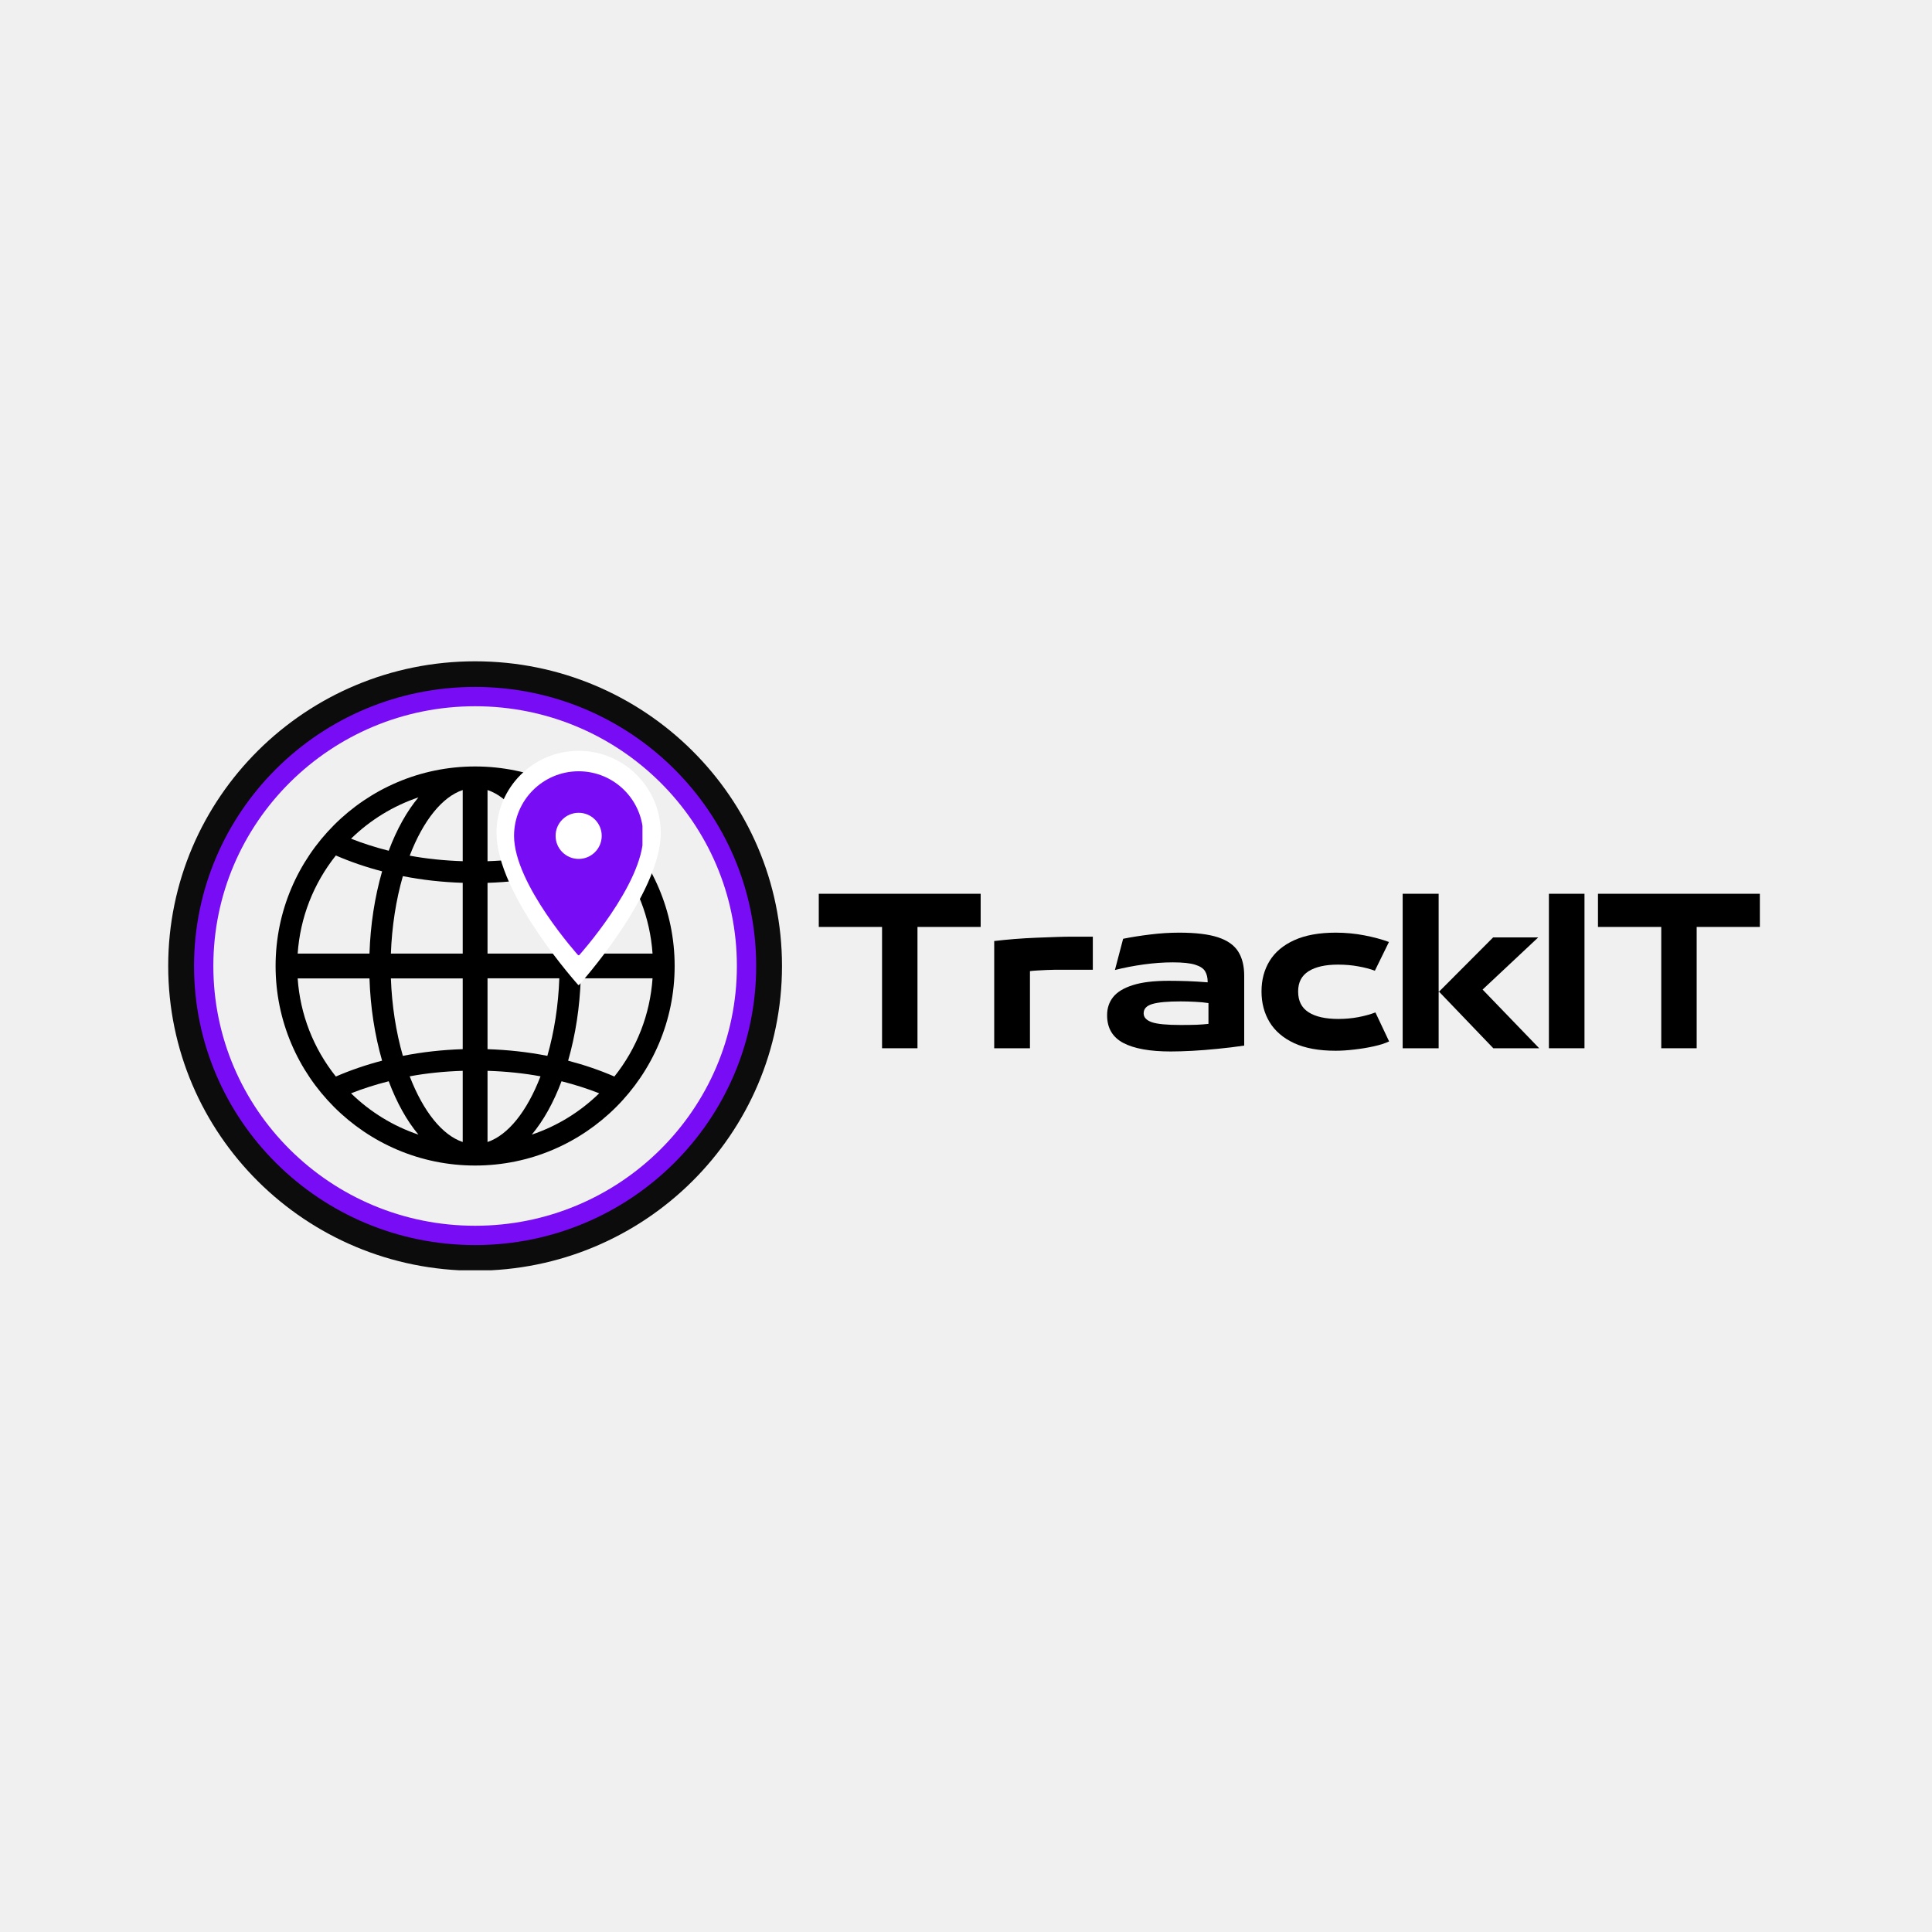
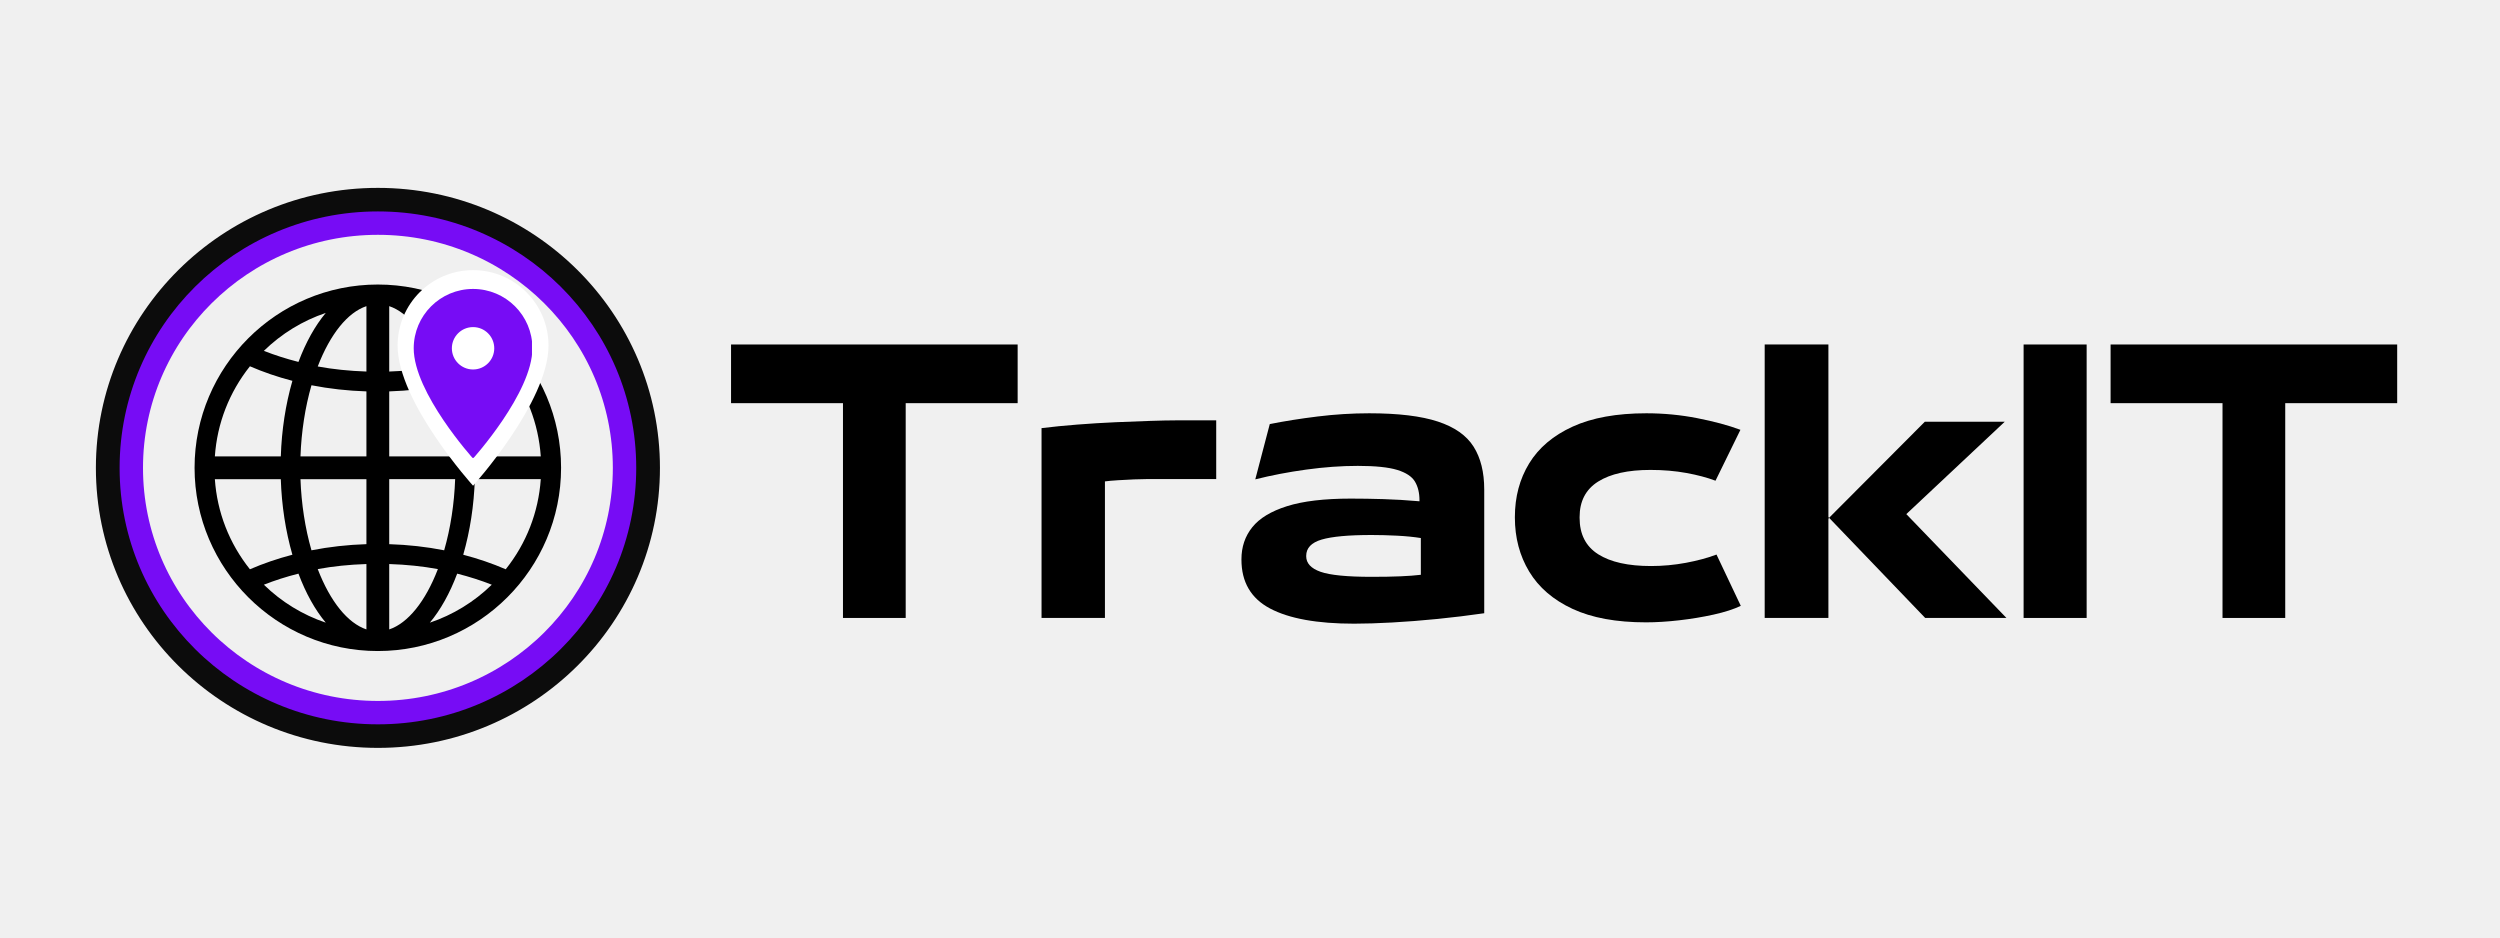
- <svg xmlns="http://www.w3.org/2000/svg" width="500" zoomAndPan="magnify" viewBox="0 0 375 375" height="500" preserveAspectRatio="xMidYMid meet" version="1.0">
+ <svg xmlns="http://www.w3.org/2000/svg" width="1920" zoomAndPan="magnify" viewBox="0 0 1440 540" height="720" preserveAspectRatio="xMidYMid meet" version="1.0">
  <defs>
    <g />
-     <clipPath id="0963dc2cf9">
-       <path d="M 32.648 128.359 L 151.867 128.359 L 151.867 246.562 L 32.648 246.562 Z M 32.648 128.359 " clip-rule="nonzero" />
+     <clipPath id="82f93e6fbe">
+       <path d="M 55.23 108.219 L 380.129 108.219 L 380.129 430.781 L 55.23 430.781 Z M 55.23 108.219 " clip-rule="nonzero" />
    </clipPath>
-     <clipPath id="e4f61b4a13">
-       <path d="M 92.219 128.359 C 59.316 128.359 32.648 154.836 32.648 187.5 C 32.648 220.164 59.316 246.641 92.219 246.641 C 125.117 246.641 151.785 220.164 151.785 187.5 C 151.785 154.836 125.117 128.359 92.219 128.359 Z M 92.219 128.359 " clip-rule="nonzero" />
+     <clipPath id="5a2f922830">
+       <path d="M 217.68 108.219 C 127.961 108.219 55.23 180.426 55.23 269.5 C 55.23 358.574 127.961 430.781 217.68 430.781 C 307.398 430.781 380.129 358.574 380.129 269.5 C 380.129 180.426 307.398 108.219 217.68 108.219 Z M 217.68 108.219 " clip-rule="nonzero" />
    </clipPath>
-     <clipPath id="f13dc3fd87">
-       <path d="M 37.66 133.332 L 146.773 133.332 L 146.773 241.668 L 37.66 241.668 Z M 37.66 133.332 " clip-rule="nonzero" />
+     <clipPath id="ef6af2fbca">
+       <path d="M 68.895 121.781 L 366.844 121.781 L 366.844 417.215 L 68.895 417.215 Z M 68.895 121.781 " clip-rule="nonzero" />
    </clipPath>
-     <clipPath id="29ac7d2cd6">
-       <path d="M 92.219 133.332 C 62.086 133.332 37.66 157.582 37.66 187.5 C 37.66 217.414 62.086 241.668 92.219 241.668 C 122.352 241.668 146.777 217.414 146.777 187.5 C 146.777 157.582 122.352 133.332 92.219 133.332 Z M 92.219 133.332 " clip-rule="nonzero" />
+     <clipPath id="1c577ff215">
+       <path d="M 217.684 121.781 C 135.512 121.781 68.895 187.914 68.895 269.496 C 68.895 351.078 135.512 417.215 217.684 417.215 C 299.855 417.215 366.469 351.078 366.469 269.496 C 366.469 187.914 299.855 121.781 217.684 121.781 Z M 217.684 121.781 " clip-rule="nonzero" />
    </clipPath>
-     <clipPath id="f3ada87797">
-       <path d="M 53.492 148.77 L 130.949 148.77 L 130.949 226.23 L 53.492 226.23 Z M 53.492 148.77 " clip-rule="nonzero" />
+     <clipPath id="5dddc725b9">
+       <path d="M 112.07 163.887 L 323.18 163.887 L 323.18 374.996 L 112.07 374.996 Z M 112.07 163.887 " clip-rule="nonzero" />
    </clipPath>
-     <clipPath id="0961228c4a">
-       <path d="M 96.375 145.73 L 128.371 145.73 L 128.371 191.195 L 96.375 191.195 Z M 96.375 145.73 " clip-rule="nonzero" />
+     <clipPath id="d4019f4d40">
+       <path d="M 229.023 155.602 L 315.863 155.602 L 315.863 279.871 L 229.023 279.871 Z M 229.023 155.602 " clip-rule="nonzero" />
    </clipPath>
-     <clipPath id="0e655b558a">
-       <path d="M 103.316 152.145 L 121.316 152.145 L 121.316 170.145 L 103.316 170.145 Z M 103.316 152.145 " clip-rule="nonzero" />
+     <clipPath id="36779622a2">
+       <path d="M 247.941 173.082 L 297.031 173.082 L 297.031 222.172 L 247.941 222.172 Z M 247.941 173.082 " clip-rule="nonzero" />
    </clipPath>
-     <clipPath id="6961753c61">
-       <path d="M 112.316 152.145 C 107.344 152.145 103.316 156.172 103.316 161.145 C 103.316 166.113 107.344 170.145 112.316 170.145 C 117.285 170.145 121.316 166.113 121.316 161.145 C 121.316 156.172 117.285 152.145 112.316 152.145 Z M 112.316 152.145 " clip-rule="nonzero" />
+     <clipPath id="7360653757">
+       <path d="M 272.488 173.082 C 258.934 173.082 247.941 184.07 247.941 197.629 C 247.941 211.184 258.934 222.172 272.488 222.172 C 286.043 222.172 297.031 211.184 297.031 197.629 C 297.031 184.07 286.043 173.082 272.488 173.082 Z M 272.488 173.082 " clip-rule="nonzero" />
    </clipPath>
-     <clipPath id="ab2738d1ec">
-       <path d="M 99.777 149.703 L 124.699 149.703 L 124.699 185.398 L 99.777 185.398 Z M 99.777 149.703 " clip-rule="nonzero" />
+     <clipPath id="f5dbe5aaab">
+       <path d="M 238.297 166.426 L 306.422 166.426 L 306.422 263.746 L 238.297 263.746 Z M 238.297 166.426 " clip-rule="nonzero" />
    </clipPath>
  </defs>
  <g fill="#000000" fill-opacity="1">
-     <g transform="translate(158.1907, 203.4653)">
+     <g transform="translate(417.1936, 355.9421)">
      <g>
-         <path d="M 19.891 0 L 13.016 0 L 13.016 -23.547 L 0.734 -23.547 L 0.734 -29.984 L 32.156 -29.984 L 32.156 -23.547 L 19.891 -23.547 Z M 19.891 0 " />
+         <path d="M 104.484 0 L 68.359 0 L 68.359 -123.719 L 3.891 -123.719 L 3.891 -157.516 L 168.969 -157.516 L 168.969 -123.719 L 104.484 -123.719 Z M 104.484 0 " />
      </g>
    </g>
  </g>
  <g fill="#000000" fill-opacity="1">
-     <g transform="translate(191.0854, 203.4653)">
+     <g transform="translate(590.0205, 355.9421)">
      <g>
-         <path d="M 8.828 0 L 1.891 0 L 1.891 -20.812 C 3.098 -20.957 4.41 -21.086 5.828 -21.203 C 7.242 -21.316 8.645 -21.398 10.031 -21.453 C 11.426 -21.516 12.695 -21.562 13.844 -21.594 C 14.988 -21.633 15.895 -21.656 16.562 -21.656 L 21.031 -21.656 L 21.031 -15.234 L 13.609 -15.234 C 13.16 -15.234 12.633 -15.219 12.031 -15.188 C 11.426 -15.164 10.832 -15.133 10.25 -15.094 C 9.676 -15.062 9.203 -15.02 8.828 -14.969 Z M 8.828 0 " />
+         <path d="M 46.422 0 L 9.906 0 L 9.906 -109.344 C 16.25 -110.125 23.141 -110.805 30.578 -111.391 C 38.023 -111.973 45.406 -112.426 52.719 -112.75 C 60.039 -113.07 66.711 -113.328 72.734 -113.516 C 78.754 -113.711 83.516 -113.812 87.016 -113.812 L 110.516 -113.812 L 110.516 -80.016 L 71.469 -80.016 C 69.133 -80.016 66.379 -79.945 63.203 -79.812 C 60.035 -79.688 56.93 -79.523 53.891 -79.328 C 50.848 -79.141 48.359 -78.914 46.422 -78.656 Z M 46.422 0 " />
      </g>
    </g>
  </g>
  <g fill="#000000" fill-opacity="1">
-     <g transform="translate(213.4833, 203.4653)">
+     <g transform="translate(707.6982, 355.9421)">
      <g>
-         <path d="M 15.422 -22.438 C 18.598 -22.438 21.102 -22.133 22.938 -21.531 C 24.77 -20.926 26.07 -20.008 26.844 -18.781 C 27.625 -17.551 28.016 -15.984 28.016 -14.078 L 28.016 -0.516 C 26.316 -0.266 24.602 -0.055 22.875 0.109 C 21.156 0.285 19.508 0.414 17.938 0.5 C 16.375 0.582 14.977 0.625 13.75 0.625 C 9.707 0.625 6.641 0.07 4.547 -1.031 C 2.453 -2.145 1.406 -3.93 1.406 -6.391 L 1.406 -6.438 C 1.406 -7.789 1.797 -8.957 2.578 -9.938 C 3.367 -10.926 4.641 -11.695 6.391 -12.25 C 8.141 -12.812 10.469 -13.094 13.375 -13.094 C 14.539 -13.094 15.738 -13.07 16.969 -13.031 C 18.195 -12.988 19.516 -12.91 20.922 -12.797 L 20.922 -12.906 C 20.922 -13.719 20.754 -14.398 20.422 -14.953 C 20.086 -15.504 19.441 -15.926 18.484 -16.219 C 17.523 -16.52 16.082 -16.672 14.156 -16.672 C 12.352 -16.672 10.469 -16.535 8.5 -16.266 C 6.531 -15.992 4.672 -15.633 2.922 -15.188 L 4.516 -21.25 C 6.109 -21.57 7.852 -21.848 9.75 -22.078 C 11.656 -22.316 13.547 -22.438 15.422 -22.438 Z M 8.5 -6.797 L 8.5 -6.766 C 8.5 -6.004 9.02 -5.438 10.062 -5.062 C 11.113 -4.695 12.984 -4.516 15.672 -4.516 C 16.898 -4.516 17.953 -4.531 18.828 -4.562 C 19.703 -4.602 20.453 -4.66 21.078 -4.734 L 21.078 -8.766 C 20.305 -8.891 19.43 -8.973 18.453 -9.016 C 17.484 -9.066 16.555 -9.094 15.672 -9.094 C 13.16 -9.094 11.336 -8.926 10.203 -8.594 C 9.066 -8.258 8.5 -7.66 8.5 -6.797 Z M 8.5 -6.797 " />
+         <path d="M 80.984 -117.891 C 97.691 -117.891 110.867 -116.301 120.516 -113.125 C 130.16 -109.957 137.02 -105.133 141.094 -98.656 C 145.176 -92.188 147.219 -83.969 147.219 -74 L 147.219 -2.719 C 138.281 -1.426 129.281 -0.328 120.219 0.578 C 111.156 1.484 102.508 2.16 94.281 2.609 C 86.062 3.066 78.719 3.297 72.25 3.297 C 51.008 3.297 34.883 0.383 23.875 -5.438 C 12.875 -11.258 7.375 -20.645 7.375 -33.594 L 7.375 -33.797 C 7.375 -40.91 9.445 -47.055 13.594 -52.234 C 17.738 -57.422 24.406 -61.469 33.594 -64.375 C 42.789 -67.289 55.031 -68.75 70.312 -68.75 C 76.395 -68.75 82.672 -68.648 89.141 -68.453 C 95.617 -68.266 102.547 -67.848 109.922 -67.203 L 109.922 -67.781 C 109.922 -72.051 109.047 -75.645 107.297 -78.562 C 105.555 -81.477 102.16 -83.711 97.109 -85.266 C 92.055 -86.816 84.484 -87.594 74.391 -87.594 C 64.93 -87.594 55.02 -86.879 44.656 -85.453 C 34.301 -84.023 24.531 -82.148 15.344 -79.828 L 23.688 -111.672 C 32.102 -113.359 41.297 -114.816 51.266 -116.047 C 61.242 -117.273 71.148 -117.891 80.984 -117.891 Z M 44.672 -35.734 L 44.672 -35.547 C 44.672 -31.523 47.422 -28.539 52.922 -26.594 C 58.422 -24.656 68.227 -23.688 82.344 -23.688 C 88.82 -23.688 94.359 -23.785 98.953 -23.984 C 103.547 -24.18 107.461 -24.473 110.703 -24.859 L 110.703 -46.031 C 106.691 -46.676 102.129 -47.129 97.016 -47.391 C 91.898 -47.648 87.008 -47.781 82.344 -47.781 C 69.133 -47.781 59.551 -46.906 53.594 -45.156 C 47.645 -43.406 44.672 -40.266 44.672 -35.734 Z M 44.672 -35.734 " />
      </g>
    </g>
  </g>
  <g fill="#000000" fill-opacity="1">
-     <g transform="translate(243.4212, 203.4653)">
+     <g transform="translate(864.9901, 355.9421)">
      <g>
-         <path d="M 15.828 0.484 C 12.566 0.484 9.875 -0.008 7.75 -1 C 5.633 -1.988 4.051 -3.348 3 -5.078 C 1.957 -6.816 1.438 -8.797 1.438 -11.016 L 1.438 -11.047 C 1.438 -13.266 1.957 -15.227 3 -16.938 C 4.051 -18.656 5.645 -20 7.781 -20.969 C 9.914 -21.945 12.609 -22.438 15.859 -22.438 C 17.754 -22.438 19.613 -22.258 21.438 -21.906 C 23.258 -21.551 24.836 -21.125 26.172 -20.625 L 23.438 -15.047 C 22.531 -15.391 21.461 -15.672 20.234 -15.891 C 19.016 -16.117 17.703 -16.234 16.297 -16.234 C 13.836 -16.234 11.93 -15.805 10.578 -14.953 C 9.223 -14.098 8.547 -12.797 8.547 -11.047 L 8.547 -10.984 C 8.547 -9.18 9.223 -7.848 10.578 -6.984 C 11.93 -6.117 13.863 -5.688 16.375 -5.688 C 17.656 -5.688 18.926 -5.801 20.188 -6.031 C 21.445 -6.27 22.566 -6.578 23.547 -6.953 L 26.203 -1.328 C 25.441 -0.961 24.453 -0.645 23.234 -0.375 C 22.016 -0.102 20.75 0.102 19.438 0.25 C 18.133 0.406 16.93 0.484 15.828 0.484 Z M 15.828 0.484 " />
+         <path d="M 83.125 2.531 C 66.031 2.531 51.914 -0.055 40.781 -5.234 C 29.645 -10.422 21.328 -17.578 15.828 -26.703 C 10.328 -35.828 7.578 -46.219 7.578 -57.875 L 7.578 -58.078 C 7.578 -69.723 10.328 -80.047 15.828 -89.047 C 21.328 -98.047 29.676 -105.102 40.875 -110.219 C 52.082 -115.332 66.227 -117.891 83.312 -117.891 C 93.289 -117.891 103.066 -116.953 112.641 -115.078 C 122.223 -113.203 130.508 -110.969 137.5 -108.375 L 123.141 -79.047 C 118.348 -80.859 112.742 -82.348 106.328 -83.516 C 99.922 -84.68 93.031 -85.266 85.656 -85.266 C 72.707 -85.266 62.672 -83.031 55.547 -78.562 C 48.422 -74.094 44.859 -67.266 44.859 -58.078 L 44.859 -57.688 C 44.859 -48.227 48.422 -41.234 55.547 -36.703 C 62.672 -32.172 72.832 -29.906 86.031 -29.906 C 92.77 -29.906 99.441 -30.52 106.047 -31.75 C 112.648 -32.977 118.539 -34.566 123.719 -36.516 L 137.703 -6.984 C 133.691 -5.047 128.477 -3.363 122.062 -1.938 C 115.656 -0.52 109.02 0.578 102.156 1.359 C 95.289 2.141 88.945 2.531 83.125 2.531 Z M 83.125 2.531 " />
      </g>
    </g>
  </g>
  <g fill="#000000" fill-opacity="1">
-     <g transform="translate(270.3653, 203.4653)">
+     <g transform="translate(1006.553, 355.9421)">
      <g>
-         <path d="M 8.875 -11.047 L 8.953 -10.984 L 8.875 -10.875 L 8.875 0 L 1.891 0 L 1.891 -29.984 L 8.875 -29.984 Z M 17.406 -11.391 L 28.391 0 L 19.484 0 L 8.953 -10.984 L 19.453 -21.516 L 28.203 -21.516 Z M 17.406 -11.391 " />
+         <path d="M 46.609 -58.078 L 47 -57.688 L 46.609 -57.094 L 46.609 0 L 9.906 0 L 9.906 -157.516 L 46.609 -157.516 Z M 91.484 -59.812 L 149.156 0 L 102.359 0 L 47 -57.688 L 102.156 -113.031 L 148.188 -113.031 Z M 91.484 -59.812 " />
      </g>
    </g>
  </g>
  <g fill="#000000" fill-opacity="1">
-     <g transform="translate(298.7508, 203.4653)">
+     <g transform="translate(1155.689, 355.9421)">
      <g>
-         <path d="M 8.797 0 L 1.891 0 L 1.891 -29.984 L 8.797 -29.984 Z M 8.797 0 " />
+         <path d="M 46.219 0 L 9.906 0 L 9.906 -157.516 L 46.219 -157.516 Z M 46.219 0 " />
      </g>
    </g>
  </g>
  <g fill="#000000" fill-opacity="1">
-     <g transform="translate(309.4323, 203.4653)">
+     <g transform="translate(1211.809, 355.9421)">
      <g>
-         <path d="M 19.891 0 L 13.016 0 L 13.016 -23.547 L 0.734 -23.547 L 0.734 -29.984 L 32.156 -29.984 L 32.156 -23.547 L 19.891 -23.547 Z M 19.891 0 " />
+         <path d="M 104.484 0 L 68.359 0 L 68.359 -123.719 L 3.891 -123.719 L 3.891 -157.516 L 168.969 -157.516 L 168.969 -123.719 L 104.484 -123.719 Z M 104.484 0 " />
      </g>
    </g>
  </g>
-   <g clip-path="url(#0963dc2cf9)">
-     <g clip-path="url(#e4f61b4a13)">
-       <path stroke-linecap="butt" transform="matrix(0.336775, 0, 0, 0.336775, 32.64768, 128.3584)" fill="none" stroke-linejoin="miter" d="M 176.887 0.003 C 79.189 0.003 0.002 78.621 0.002 175.612 C 0.002 272.603 79.189 351.221 176.887 351.221 C 274.574 351.221 353.76 272.603 353.76 175.612 C 353.76 78.621 274.574 0.003 176.887 0.003 Z M 176.887 0.003 " stroke="#0c0c0c" stroke-width="31.178" stroke-opacity="1" stroke-miterlimit="4" />
+   <g clip-path="url(#82f93e6fbe)">
+     <g clip-path="url(#5a2f922830)">
+       <path stroke-linecap="butt" transform="matrix(0.748614, 0, 0, 0.748614, 55.23105, 108.2191)" fill="none" stroke-linejoin="miter" d="M 216.999 -0 C 97.153 -0 -0.001 96.454 -0.001 215.439 C -0.001 334.425 97.153 430.879 216.999 430.879 C 336.846 430.879 433.999 334.425 433.999 215.439 C 433.999 96.454 336.846 -0 216.999 -0 Z M 216.999 -0 " stroke="#0c0c0c" stroke-width="40" stroke-opacity="1" stroke-miterlimit="4" />
    </g>
  </g>
-   <g clip-path="url(#f13dc3fd87)">
-     <g clip-path="url(#29ac7d2cd6)">
-       <path stroke-linecap="butt" transform="matrix(0.336775, 0, 0, 0.336775, 37.65843, 133.3313)" fill="none" stroke-linejoin="miter" d="M 162.008 0.002 C 72.534 0.002 0.005 72.009 0.005 160.846 C 0.005 249.671 72.534 321.689 162.008 321.689 C 251.483 321.689 324.012 249.671 324.012 160.846 C 324.012 72.009 251.483 0.002 162.008 0.002 Z M 162.008 0.002 " stroke="#770cf5" stroke-width="22.27" stroke-opacity="1" stroke-miterlimit="4" />
+   <g clip-path="url(#ef6af2fbca)">
+     <g clip-path="url(#1c577ff215)">
+       <path stroke-linecap="butt" transform="matrix(0.748614, 0, 0, 0.748614, 68.89588, 121.781)" fill="none" stroke-linejoin="miter" d="M 198.751 0 C 88.986 0 -0.002 88.341 -0.002 197.318 C -0.002 306.296 88.986 394.641 198.751 394.641 C 308.516 394.641 397.499 306.296 397.499 197.318 C 397.499 88.341 308.516 0 198.751 0 Z M 198.751 0 " stroke="#770cf5" stroke-width="36" stroke-opacity="1" stroke-miterlimit="4" />
    </g>
  </g>
-   <g clip-path="url(#f3ada87797)">
-     <path fill="#000000" d="M 57.777 185.09 C 58.262 178.109 60.812 171.555 65.188 166.047 C 68.012 167.273 71.023 168.309 74.168 169.125 C 72.723 174.152 71.898 179.52 71.715 185.09 Z M 89.812 207.844 L 89.812 221.664 C 85.848 220.332 82.164 215.77 79.523 208.914 C 82.734 208.316 86.188 207.961 89.812 207.844 Z M 81.219 220.23 C 76.328 218.582 71.867 215.852 68.137 212.211 C 70.391 211.32 72.84 210.531 75.449 209.871 C 77.004 214.023 78.969 217.543 81.219 220.23 Z M 75.871 189.91 L 89.812 189.91 L 89.812 203.641 C 85.828 203.77 81.93 204.207 78.195 204.941 C 76.855 200.293 76.059 195.125 75.871 189.91 Z M 89.812 171.355 L 89.812 185.09 L 75.871 185.09 C 76.062 179.871 76.855 174.707 78.195 170.059 C 81.945 170.797 85.844 171.23 89.812 171.355 Z M 68.137 162.789 C 71.867 159.148 76.332 156.418 81.219 154.77 C 78.973 157.453 77.004 160.977 75.449 165.129 C 72.844 164.469 70.391 163.68 68.137 162.789 Z M 79.523 166.086 C 82.16 159.223 85.852 154.664 89.812 153.344 L 89.812 167.16 C 86.184 167.039 82.734 166.68 79.523 166.086 Z M 74.164 205.875 C 71.027 206.695 68.016 207.727 65.188 208.953 C 60.812 203.453 58.262 196.895 57.777 189.91 L 71.715 189.91 C 71.898 195.477 72.719 200.84 74.164 205.875 Z M 126.66 189.895 C 126.176 196.891 123.629 203.453 119.25 208.953 C 116.422 207.727 113.406 206.695 110.273 205.879 C 111.715 200.848 112.535 195.484 112.723 189.895 Z M 94.629 167.16 L 94.629 153.344 C 98.59 154.664 102.277 159.227 104.918 166.086 C 101.707 166.68 98.254 167.039 94.629 167.16 Z M 108.992 165.129 C 107.438 160.977 105.469 157.453 103.219 154.77 C 108.105 156.418 112.574 159.148 116.301 162.789 C 114.047 163.68 111.598 164.469 108.992 165.129 Z M 108.562 185.09 L 94.629 185.09 L 94.629 171.359 C 98.605 171.23 102.504 170.793 106.238 170.062 C 107.578 174.703 108.379 179.867 108.562 185.09 Z M 112.723 185.09 C 112.539 179.523 111.715 174.16 110.27 169.129 C 113.41 168.309 116.422 167.277 119.254 166.051 C 123.629 171.555 126.176 178.105 126.66 185.094 L 112.723 185.094 Z M 94.629 203.645 L 94.629 189.895 L 108.562 189.895 C 108.379 195.129 107.578 200.297 106.242 204.941 C 102.508 204.203 98.605 203.77 94.629 203.645 Z M 116.305 212.211 C 112.574 215.852 108.109 218.582 103.215 220.23 C 105.469 217.543 107.438 214.023 108.992 209.871 C 111.602 210.535 114.055 211.32 116.305 212.211 Z M 104.914 208.914 C 102.277 215.773 98.59 220.328 94.629 221.664 L 94.629 207.844 C 98.238 207.961 101.691 208.316 104.914 208.914 Z M 92.219 148.77 C 70.867 148.77 53.492 166.145 53.492 187.5 C 53.492 208.855 70.867 226.23 92.219 226.23 C 113.574 226.23 130.949 208.855 130.949 187.5 C 130.949 166.145 113.574 148.77 92.219 148.77 Z M 92.219 148.77 " fill-opacity="1" fill-rule="evenodd" />
+   <g clip-path="url(#5dddc725b9)">
+     <path fill="#000000" d="M 123.758 262.875 C 125.074 243.852 132.023 225.98 143.953 210.977 C 151.648 214.312 159.855 217.133 168.422 219.359 C 164.484 233.066 162.242 247.688 161.746 262.875 Z M 211.059 324.887 L 211.059 362.547 C 200.258 358.922 190.215 346.492 183.02 327.801 C 191.777 326.172 201.184 325.207 211.059 324.887 Z M 187.648 358.652 C 174.312 354.16 162.148 346.711 151.988 336.793 C 158.125 334.359 164.805 332.215 171.914 330.414 C 176.148 341.723 181.512 351.324 187.648 358.652 Z M 173.074 276.008 L 211.059 276.008 L 211.059 313.434 C 200.199 313.781 189.578 314.977 179.406 316.977 C 175.754 304.305 173.582 290.227 173.074 276.008 Z M 211.059 225.441 L 211.059 262.871 L 173.074 262.871 C 173.586 248.645 175.754 234.578 179.406 221.906 C 189.625 223.914 200.25 225.102 211.059 225.441 Z M 151.988 202.09 C 162.156 192.176 174.32 184.727 187.648 180.238 C 181.516 187.547 176.16 197.152 171.914 208.469 C 164.812 206.664 158.125 204.52 151.988 202.09 Z M 183.02 211.082 C 190.211 192.367 200.266 179.945 211.059 176.344 L 211.059 214.004 C 201.176 213.672 191.77 212.699 183.02 211.082 Z M 168.418 319.52 C 159.871 321.754 151.652 324.57 143.949 327.906 C 132.023 312.918 125.07 295.043 123.754 276.008 L 161.738 276.008 C 162.238 291.184 164.48 305.801 168.418 319.52 Z M 311.492 275.969 C 310.168 295.035 303.227 312.922 291.297 327.906 C 283.582 324.57 275.367 321.758 266.824 319.527 C 270.758 305.824 273 291.203 273.504 275.965 L 311.492 275.965 Z M 224.191 214.004 L 224.191 176.344 C 234.992 179.945 245.035 192.379 252.23 211.082 C 243.48 212.699 234.074 213.672 224.191 214.004 Z M 263.34 208.469 C 259.098 197.156 253.738 187.547 247.598 180.238 C 260.922 184.723 273.098 192.172 283.258 202.09 C 277.117 204.52 270.438 206.664 263.34 208.469 Z M 262.168 262.875 L 224.191 262.875 L 224.191 225.445 C 235.031 225.098 245.656 223.902 255.836 221.91 C 259.488 234.562 261.668 248.637 262.168 262.875 Z M 273.5 262.875 C 273.004 247.695 270.762 233.082 266.82 219.371 C 275.379 217.137 283.59 214.32 291.301 210.98 C 303.227 225.977 310.172 243.84 311.488 262.879 L 273.5 262.879 Z M 224.191 313.441 L 224.191 275.969 L 262.168 275.969 C 261.664 290.234 259.488 304.32 255.84 316.973 C 245.66 314.969 235.031 313.777 224.191 313.441 Z M 283.262 336.793 C 273.102 346.707 260.926 354.152 247.594 358.652 C 253.734 351.324 259.098 341.727 263.336 330.414 C 270.453 332.223 277.133 334.359 283.262 336.793 Z M 252.223 327.801 C 245.039 346.496 234.992 358.918 224.191 362.547 L 224.191 324.887 C 234.031 325.207 243.434 326.172 252.223 327.801 Z M 217.621 163.887 C 159.426 163.887 112.07 211.242 112.07 269.445 C 112.07 327.641 159.426 374.996 217.621 374.996 C 275.824 374.996 323.18 327.641 323.18 269.445 C 323.18 211.242 275.824 163.887 217.621 163.887 Z M 217.621 163.887 " fill-opacity="1" fill-rule="evenodd" />
  </g>
-   <g clip-path="url(#0961228c4a)">
-     <path fill="#ffffff" d="M 112.312 145.734 C 103.516 145.734 96.375 152.871 96.375 161.672 C 96.375 173.625 112.312 191.27 112.312 191.27 C 112.312 191.27 128.25 173.625 128.25 161.672 C 128.25 152.871 121.113 145.734 112.312 145.734 Z M 112.312 167.363 C 109.172 167.363 106.621 164.812 106.621 161.672 C 106.621 158.531 109.172 155.98 112.312 155.98 C 115.453 155.98 118.004 158.531 118.004 161.672 C 118.004 164.812 115.453 167.363 112.312 167.363 Z M 112.312 167.363 " fill-opacity="1" fill-rule="nonzero" />
+   <g clip-path="url(#d4019f4d40)">
+     <path fill="#ffffff" d="M 272.484 155.602 C 248.484 155.602 229.023 175.066 229.023 199.062 C 229.023 231.656 272.484 279.773 272.484 279.773 C 272.484 279.773 315.941 231.656 315.941 199.062 C 315.941 175.066 296.48 155.602 272.484 155.602 Z M 272.484 214.582 C 263.914 214.582 256.961 207.629 256.961 199.062 C 256.961 190.492 263.914 183.539 272.484 183.539 C 281.051 183.539 288.004 190.492 288.004 199.062 C 288.004 207.629 281.051 214.582 272.484 214.582 Z M 272.484 214.582 " fill-opacity="1" fill-rule="nonzero" />
  </g>
-   <g clip-path="url(#0e655b558a)">
-     <g clip-path="url(#6961753c61)">
-       <path fill="#ffffff" d="M 103.316 152.145 L 121.316 152.145 L 121.316 170.145 L 103.316 170.145 Z M 103.316 152.145 " fill-opacity="1" fill-rule="nonzero" />
+   <g clip-path="url(#36779622a2)">
+     <g clip-path="url(#7360653757)">
+       <path fill="#ffffff" d="M 247.941 173.082 L 297.031 173.082 L 297.031 222.172 L 247.941 222.172 Z M 247.941 173.082 " fill-opacity="1" fill-rule="nonzero" />
    </g>
  </g>
-   <g clip-path="url(#ab2738d1ec)">
-     <path fill="#770cf5" d="M 112.316 149.703 C 105.395 149.703 99.777 155.316 99.777 162.238 C 99.777 171.641 112.316 185.52 112.316 185.52 C 112.316 185.52 124.852 171.641 124.852 162.238 C 124.852 155.316 119.238 149.703 112.316 149.703 Z M 112.316 166.715 C 109.844 166.715 107.84 164.711 107.84 162.238 C 107.84 159.766 109.844 157.762 112.316 157.762 C 114.785 157.762 116.793 159.766 116.793 162.238 C 116.793 164.711 114.785 166.715 112.316 166.715 Z M 112.316 166.715 " fill-opacity="1" fill-rule="nonzero" />
+   <g clip-path="url(#f5dbe5aaab)">
+     <path fill="#770cf5" d="M 272.484 166.43 C 253.609 166.43 238.297 181.742 238.297 200.617 C 238.297 226.254 272.484 264.102 272.484 264.102 C 272.484 264.102 306.668 226.254 306.668 200.617 C 306.668 181.742 291.359 166.43 272.484 166.43 Z M 272.484 212.824 C 265.742 212.824 260.273 207.355 260.273 200.617 C 260.273 193.875 265.742 188.406 272.484 188.406 C 279.223 188.406 284.691 193.875 284.691 200.617 C 284.691 207.355 279.223 212.824 272.484 212.824 Z M 272.484 212.824 " fill-opacity="1" fill-rule="nonzero" />
  </g>
</svg>
